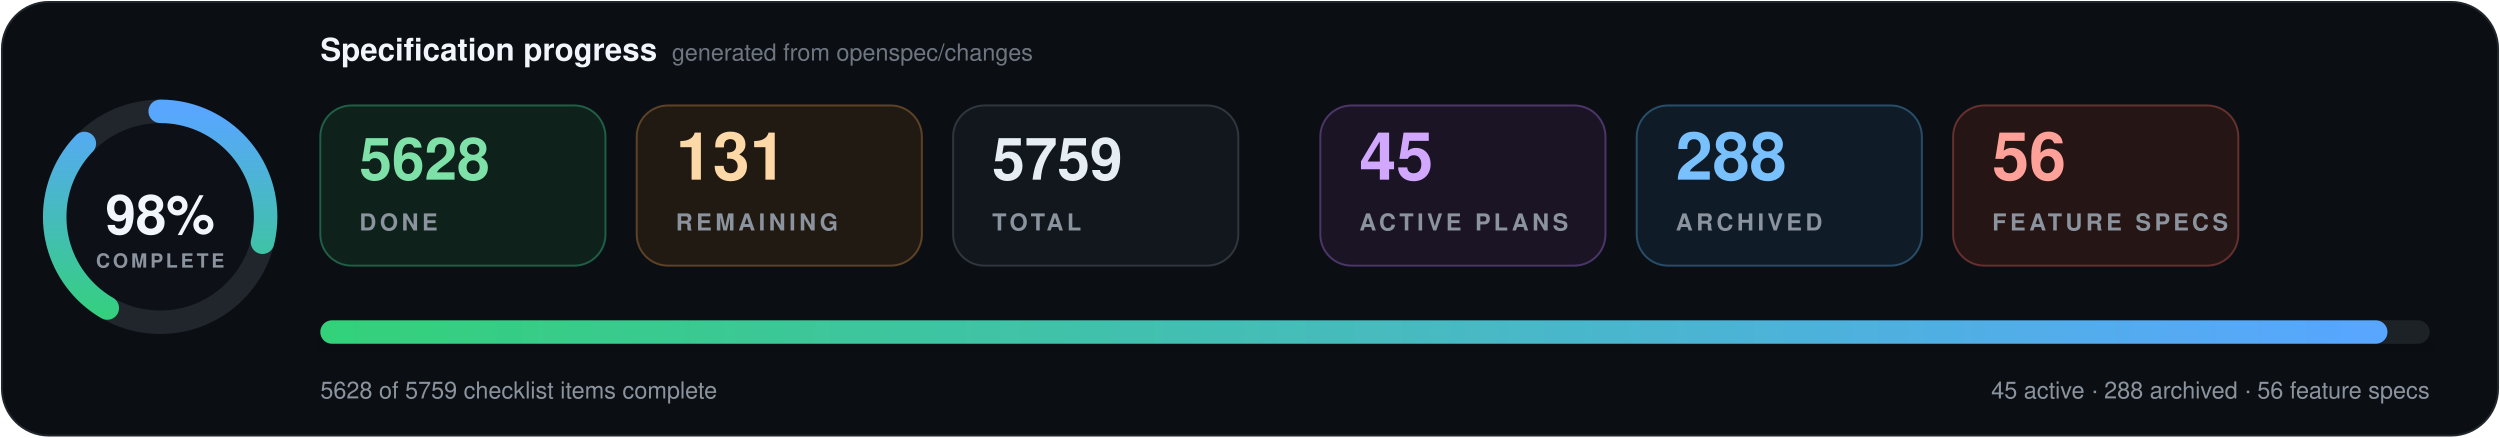
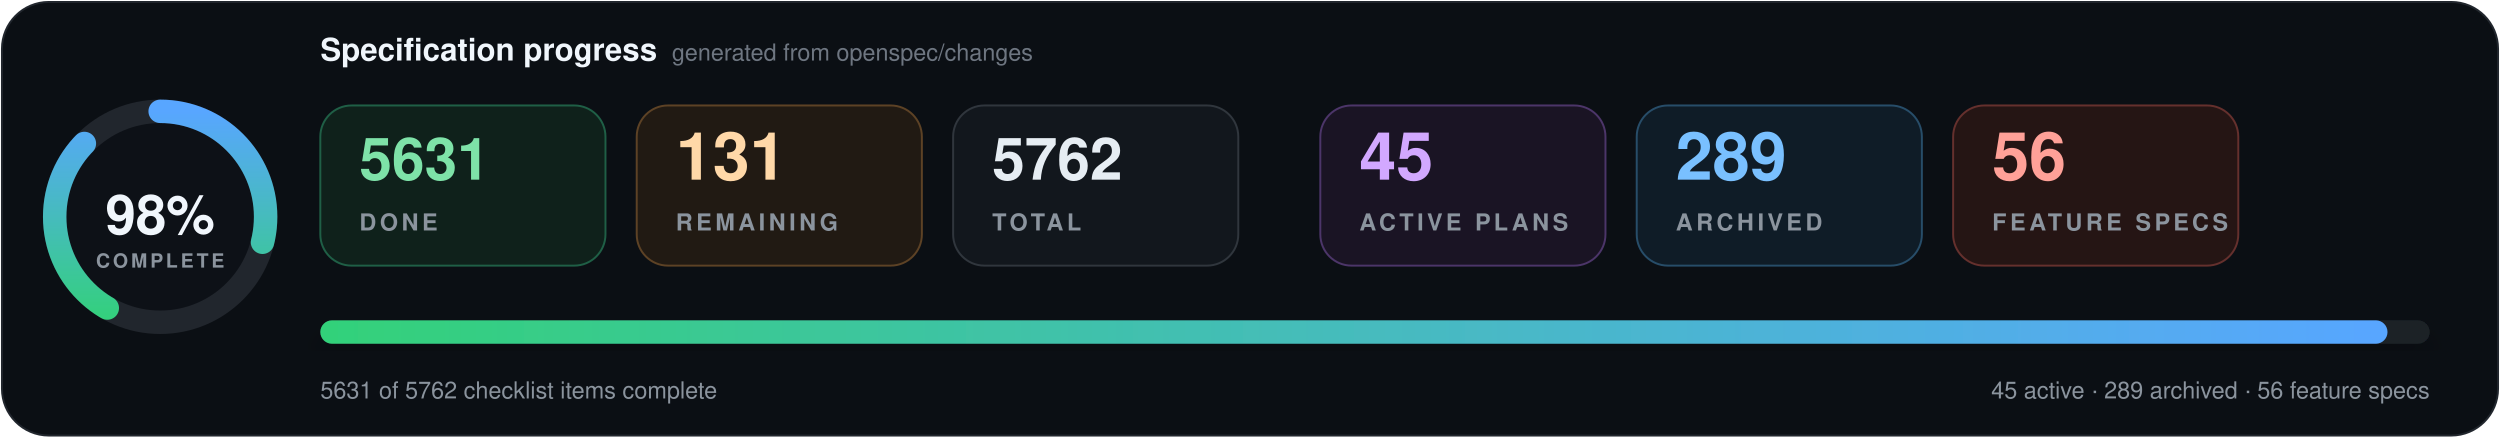
- <svg xmlns="http://www.w3.org/2000/svg" data-cache-version="1794588658" width="1280" height="224" viewBox="0 0 1280 224" role="img" aria-labelledby="title description" font-family="system-ui, -apple-system, BlinkMacSystemFont, 'Segoe UI', Helvetica, Arial, sans-serif" font-variant-numeric="tabular-nums">
+ <svg xmlns="http://www.w3.org/2000/svg" data-cache-version="1794596678" width="1280" height="224" viewBox="0 0 1280 224" role="img" aria-labelledby="title description" font-family="system-ui, -apple-system, BlinkMacSystemFont, 'Segoe UI', Helvetica, Arial, sans-serif" font-variant-numeric="tabular-nums">
  <defs>
    <linearGradient id="progress" x1="0" x2="1">
      <stop offset="0" stop-color="#33d17a" />
      <stop offset="1" stop-color="#58a6ff" />
    </linearGradient>
    <filter id="shadow" x="-10%" y="-20%" width="120%" height="150%">
      <feDropShadow dx="0" dy="7" stdDeviation="9" flood-color="#000" flood-opacity=".28" />
    </filter>
  </defs>
  <rect x="1" y="1" width="1278" height="222" rx="24" fill="#0b0f14" stroke="#21262d" />
  <g transform="translate(82 111)">
    <circle r="54" fill="#0d1117" stroke="#21262d" stroke-width="12" />
    <circle r="54" fill="none" stroke="url(#progress)" stroke-width="12" stroke-linecap="round" pathLength="100" stroke-dasharray="98 100" transform="rotate(-90)" />
    <text y="-1" text-anchor="middle" dominant-baseline="middle" fill="#f0f6fc" font-size="28" font-weight="800">98%</text>
    <text y="26" text-anchor="middle" fill="#8b949e" font-size="10" font-weight="700" letter-spacing="1.5">COMPLETE</text>
  </g>
  <text x="164" y="31" fill="#f0f6fc" font-size="16" font-weight="750">Specification progress</text>
  <text x="344" y="31" fill="#6e7681" font-size="12">generated from openspec/changes</text>
  <g transform="translate(164 54)">
    <rect width="146" height="82" rx="16" fill="#0f211b" stroke="#1f5f46" />
-     <text x="20" y="38" fill="#7ee2a8" font-size="30" font-weight="750">5628</text>
+     <text x="20" y="38" fill="#7ee2a8" font-size="30" font-weight="750">5631</text>
    <text x="20" y="64" fill="#8b949e" font-size="12" font-weight="700" letter-spacing="1.8">DONE</text>
  </g>
  <g transform="translate(326 54)">
    <rect width="146" height="82" rx="16" fill="#211a13" stroke="#5d4225" />
    <text x="20" y="38" fill="#ffd8a8" font-size="34" font-weight="750">131</text>
    <text x="20" y="64" fill="#8b949e" font-size="12" font-weight="700" letter-spacing="1.8">REMAINING</text>
  </g>
  <g transform="translate(488 54)">
    <rect width="146" height="82" rx="16" fill="#12171d" stroke="#30363d" />
-     <text x="20" y="38" fill="#e6edf3" font-size="30" font-weight="750">5759</text>
+     <text x="20" y="38" fill="#e6edf3" font-size="30" font-weight="750">5762</text>
    <text x="20" y="64" fill="#8b949e" font-size="12" font-weight="700" letter-spacing="1.8">TOTAL</text>
  </g>
  <g transform="translate(676 54)">
    <rect width="146" height="82" rx="16" fill="#1a1424" stroke="#4c3569" />
    <text x="20" y="38" fill="#d2a8ff" font-size="34" font-weight="750">45</text>
    <text x="20" y="64" fill="#8b949e" font-size="12" font-weight="700" letter-spacing="1.8">ACTIVE PLANS</text>
  </g>
  <g transform="translate(838 54)">
    <rect width="146" height="82" rx="16" fill="#0f1c27" stroke="#274d69" />
-     <text x="20" y="38" fill="#79c0ff" font-size="34" font-weight="750">288</text>
+     <text x="20" y="38" fill="#79c0ff" font-size="34" font-weight="750">289</text>
    <text x="20" y="64" fill="#8b949e" font-size="12" font-weight="700" letter-spacing="1.8">ARCHIVED</text>
  </g>
  <g transform="translate(1000 54)">
    <rect width="146" height="82" rx="16" fill="#251514" stroke="#65302d" />
    <text x="20" y="38" fill="#ffa198" font-size="34" font-weight="750">56</text>
    <text x="20" y="64" fill="#8b949e" font-size="12" font-weight="700" letter-spacing="1.8">FEATURE SPECS</text>
  </g>
  <g filter="url(#shadow)">
    <rect x="164" y="164" width="1080" height="12" rx="6" fill="#1b2128" />
    <rect x="164" y="164" width="1058.4" height="12" rx="6" fill="url(#progress)" />
  </g>
-   <text x="164" y="204" fill="#8b949e" font-size="12">5628 of 5759 checklist items complete</text>
-   <text x="1244" y="204" text-anchor="end" fill="#8b949e" font-size="12">45 active · 288 archived · 56 feature specs</text>
+   <text x="164" y="204" fill="#8b949e" font-size="12">5631 of 5762 checklist items complete</text>
+   <text x="1244" y="204" text-anchor="end" fill="#8b949e" font-size="12">45 active · 289 archived · 56 feature specs</text>
</svg>
